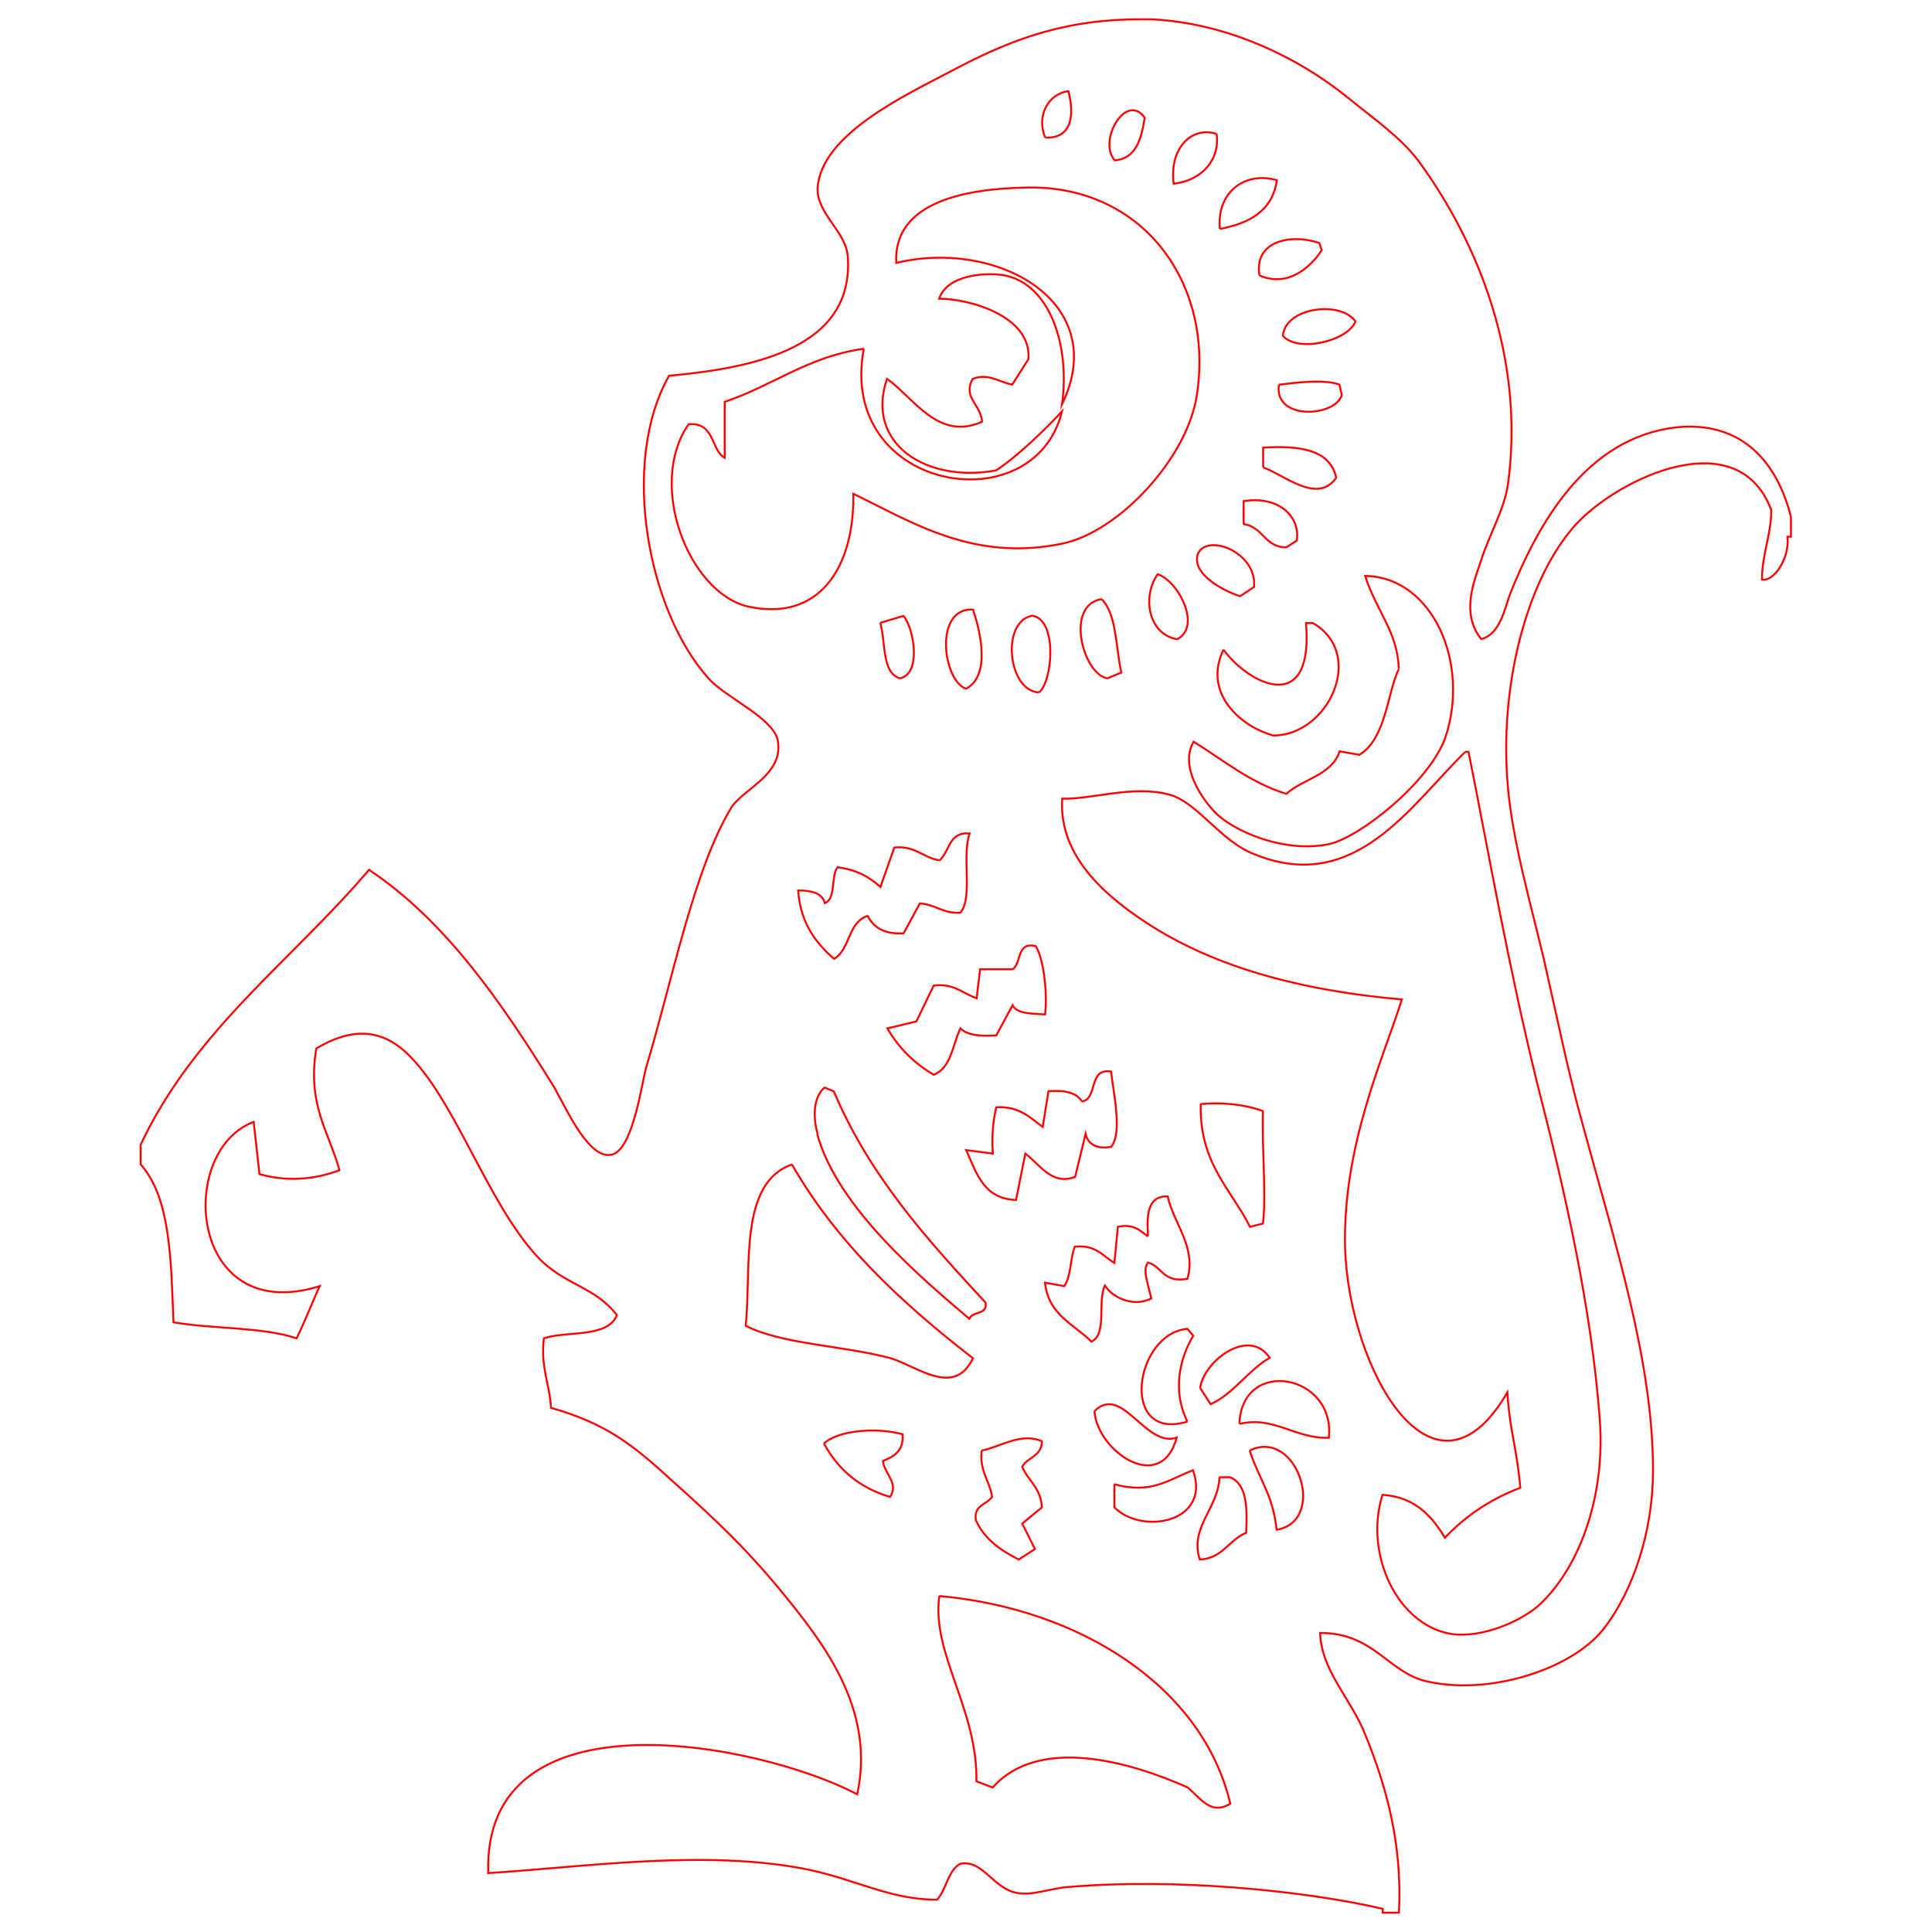
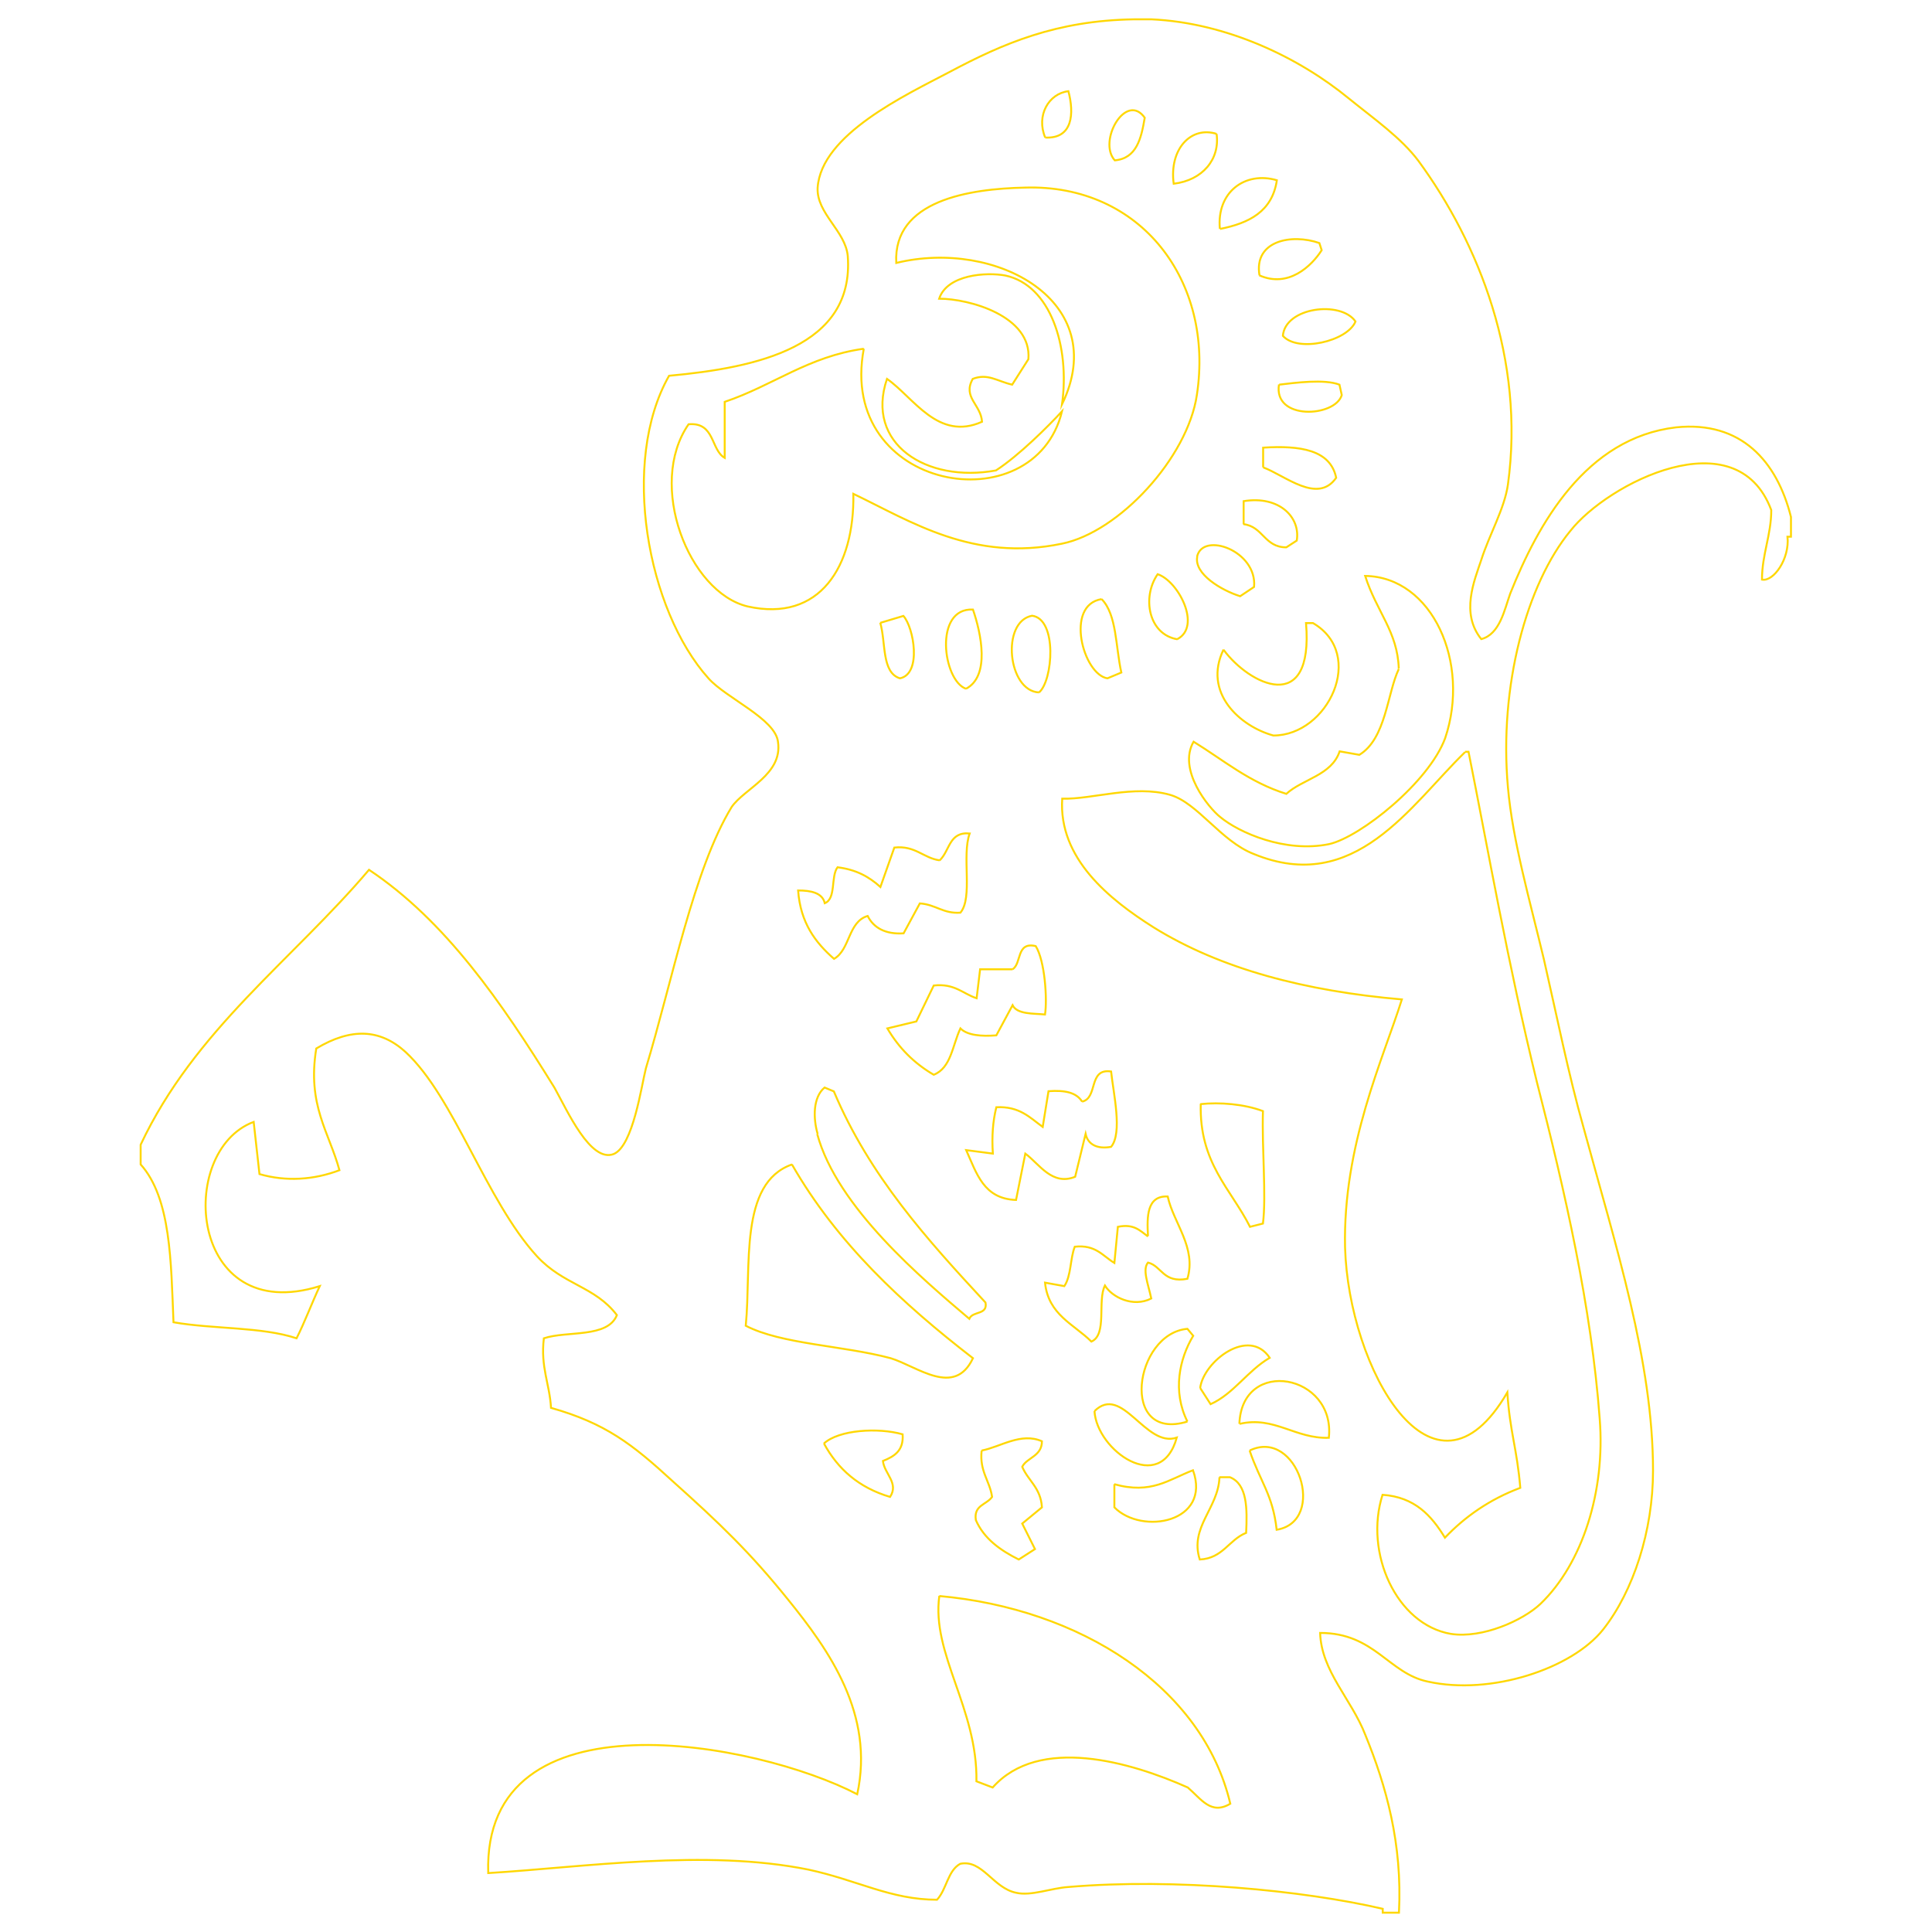
<svg xmlns="http://www.w3.org/2000/svg" viewBox="0 0 1000 1000">
-   <path clip-rule="evenodd" stroke="red" stroke-miterlimit="10" d="M587 10h9c39 1.8 76.4 19.8 102.2 41 13.2 10.7 27 20.3 36 32.3 31.2 42.6 55.2 102.7 46.3 167.5-1.8 12.6-9.6 25.8-13.8 39-3.6 10.8-10.8 27.6 0 41 9.6-2.5 12-15.2 15-23.6 14.4-36 39-80.5 85.8-86 33.7-3.5 52.3 17.6 59.5 46.4v10.2h-1.8c1.2 11.4-7.2 23.4-13.2 22.2 0-13.2 4.8-23 4.8-36-18-48-84.7-13.8-104 10.8-22.7 27.6-37 80.5-32.3 132.7 2.4 27.6 11.4 58.8 18.6 89 6.7 29.3 12.7 59.4 20.5 87 16.8 61.8 36 121.3 36 177.7 0 31.2-10.2 62.4-25.8 82.2-16.2 20.4-58.2 34.2-90.7 27-20.4-4.2-27.6-25.2-55.8-25.2.6 19.8 16.2 34.2 23.4 52.8 10.8 26.4 19.2 56.4 17.4 92h-8.4v-2c-40.8-9.5-107.5-16-162.7-11.3-9 .6-19.3 4.8-27 3-12-2.4-17.5-17.4-29-15-6.5 3.6-7 13.2-12 18.6-24 0-41.3-10.2-66.6-15.6-53.4-10.8-116.5-1.2-165.7 1.8-3-95 139.3-67.8 191-40.8 9-41.4-14.5-74.5-36-101-19.3-24-35.5-39.5-59.5-61-21-19.3-34.8-30-63-38-.7-12.5-5.5-21-3.7-36 12-4 33 0 37.8-12-11.4-15-27.6-15.5-41.4-30.5-26.5-29-42.7-82.3-68-105.7-13.2-12-28.2-12.6-46.2-1.8-4.8 29.4 6.6 43.2 12 63-13.2 5-27.6 6-41.4 2l-3-27c-40.2 15-33.7 106.2 34.2 85-4.2 9-7.8 18.7-12 27-18-6-43.2-4.7-63.7-8.3-1.3-31.2-1.3-64.2-17-81.7v-10.2C100.8 533 151.3 497 191 450.2c39.6 26.4 68.5 68.4 96 112.8 6.7 12 18.7 39 30.7 34.3C327.7 593 332 562 334.3 553 348 507.7 359 450 378.7 417.7c6.6-9.6 26.4-16.8 24-33.6-1.2-12-27-22.8-36-33C335 315.8 321 239 346.3 194.5c45.6-4.2 96-15 92.5-62-1.2-13-16.2-22-15.6-35.3 1.8-27.6 45.6-48 68.4-60C519.2 22.5 546.8 10.6 587 10M541 71.2c14.4.7 15-12.6 12-24-10.2 1.2-16.8 12.6-12 24m51.7-10C583 47 568 73 577 83c11.3-1 13.7-11.3 15.5-22m37.2 8.3c-13.2-4.2-24.6 7.8-22.2 25.8 15-1.8 24-12.7 22.2-25.8m1.8 49.2c15-3 27-9 29.4-25.2-16.3-4.8-31.3 6-29.5 25.2m-184.3 62c-28.8 4-46.8 19-72 27.5V237c-7.3-4.2-5-18.6-18.7-17.4-21.6 31.2 0 87 30.6 94.3 37.3 8.3 55.3-20.6 54.7-58.3 30 14.4 62 35.4 108 25.8 29.5-6 65-44.4 69.8-77 9-58.7-28.8-109.2-89-107.3-28.7.6-68.3 6.6-66.6 39 51.5-12.6 111.6 19.8 85.8 73.2 4.2-30-6-61.8-29.4-66.7-9.6-1.8-30-.6-34.2 12 15.6 0 48 9 46.2 31.3l-8.4 13.2c-7.8-1.8-12.6-6-20.4-3-5.4 9.6 4.2 13.2 4.8 22.2-22.8 10.2-35.4-12.6-49.2-22.2-11.4 33.6 20.4 54 56.4 47.4 12-7.8 27-22.8 34.2-30.6-14.4 58.8-116.5 41.4-102.6-32.4m204.7-38c15 6.7 27-4.7 32.3-13l-1.2-3.7c-14.3-5-34-1.3-31 16.7m12 31.2c7.7 9 33.5 3 37.7-7.3C694 155.4 665 159 664 174m-2 25c-3 18.7 29 17 32.5 5.5l-1.2-5.4c-7.8-3-22.8-1-31.2 0m-8.3 42.8c11.4 4.2 28.2 19.2 37.8 5.4-3-14.5-18.6-16.8-37.8-15.6v10.2m-10.2 29.4c10.2 1.2 10.8 12 22.2 12l5.4-3.5c2-12-9-23.4-27.5-20.4v12m-24 16.7c-1.8 9 12.6 17.5 22.2 20.5l7.2-4.8c1.7-18.7-26.5-28.8-29.5-15.7m-10.2 42.7c12.6-6.6.6-30-10.2-33.6-8.3 12-4.7 31.3 10.3 33.7M724 346.3c-6 12.6-6.6 36-20.4 44.4l-10.2-1.8c-4.2 12.5-19.2 14.3-27.6 22-19.2-6-32.4-17.4-48-27-8.4 14.5 7.8 34.3 13.8 39 9.6 8 33.6 18.7 56.4 14 16.2-3.7 51.6-32 60-54.8 13.2-39-6.6-83.5-41.4-84 6 18.7 16.8 28.8 17.4 48m-153.8-36c-19.2 3-9.6 39 3 41l7.2-3c-3-13.3-2.3-30-10.2-38M500 356.5c12.6-6.6 7.8-28.8 3.6-41-20.4-1-15.6 36.8-3.6 41m-44.4-34.2c3 10.2.6 25.8 10.2 28.8 11.4-2.3 7.2-26.3 1.8-32.3l-12 3.6m82.2 36c7.2-6 9.6-38-3.6-39.7-16.2 3-12.6 39 3.6 39.7m95.5-22.2c-10.8 22.3 8.4 39.7 25.8 44.5 28.3 0 48.2-42 20.5-58.2H676c4 48.6-29.5 31.8-42.7 13.8m125 53c-28.3 27.5-57 74.3-109.4 52.7-17-6.6-29-26.5-43.3-30.6-18.6-5.3-40.2 2.4-55.8 2-2 31 24.5 52.2 47.3 66.6 34.8 21.6 78.7 33 128.5 37.3-9.6 30.5-30.6 75.5-29.4 128.4 1.8 62.4 45.6 141 84 75 1.3 20.5 5 29 6.7 49.4-16 6-28.7 15-39 25.8-7-11.4-15.5-21-32.3-22.2-9.6 30 7.2 67.2 35.4 72 16.3 2.5 37.3-7 46.3-15.5C819 809.4 831 772 828 734.3c-4.3-57.7-18-117.7-32.5-174.2-15-61.2-25.2-120-35.4-171h-1.8m-272 56.2c-8.4-1.2-12.6-7.8-23.4-6.6l-7.2 20.4c-6-5.4-12.6-9-22.2-10.2-3.6 4.8-.6 16.2-6.6 18.6-1.2-5.4-7.2-6.6-13.8-6.6 1.2 16.8 9 27 18.6 35.4 8.4-4.8 7.2-19.2 17.4-22.2 3 6 9 9.6 18.6 9l8.4-15.5c8.4.6 12 5.4 21 4.8 6.6-7.8.6-29.5 4.8-41-10.8-1-10.2 9-15.6 14m37.8 56.3h-16.8l-1.8 15c-7.2-2.4-11.4-7.8-22.2-6.6l-9 18.6-15 3.6c6 10.2 13.8 18 24 24 9-3.6 9.6-15 13.8-24 3.6 3.6 10.8 4.2 18.6 3.6l8.4-15.6c2.4 4.8 10.8 4.2 16.8 4.8 1.2-7.8 0-27.6-4.8-35.4-10.2-2.4-7.2 9-12 12m36 68.5c-3-4.8-9-6-17.4-5.4l-3 18.5c-6.6-4.8-12-10.8-24-10.2-1.8 7.2-2.4 15-1.8 24l-13.8-1.8c5.4 12 9 25.2 25.8 25.8l4.8-24c7.2 5.3 13.8 16.8 25.8 12l5.4-22.2c1.2 5.5 6 8 13.2 6.7 6-7.2 1.2-27.6 0-39-12-1.8-6.6 13.7-15 15.6M423 587c10.3 38 54.7 75.2 78.7 95.6 1.8-4.2 9.6-1.8 8.4-8.4-30-32.4-60-65.4-78.5-109.3l-4.8-2c-6 5-6 15.7-3.6 24m198.3-15.6C620.7 602 637 615.2 647 635l6.7-1.7c1.8-14.5-.6-39 0-58.2-9.6-3.6-22.2-4.7-32.4-3.6M410 602.7c-27.7 9.6-21 53-24 83.5 18.5 9.6 50.3 10.2 75 16.8 13.8 4.2 33 20.4 42.6 0-36.6-28.3-70.3-59.5-93.7-100.3M594.2 640c-4.2-3-7.2-6.7-15.6-5l-1.8 18.7c-6-3.6-9.7-9.6-20.5-8.4-2.4 6-1.8 15-5.4 20.4l-10-1.8c1.7 16.7 15 21.5 24 30.5 8.3-3.6 3-21 7-29 3.7 6 14.5 11.5 24 6.7-1.7-7.8-4.7-15-1.7-18.6 7.2 1.8 7.8 10.8 20.4 8.4 4.8-16.2-7.2-28.8-10.2-42.6-10.8-.5-10.8 10.3-10.2 20.5m20.4 96c-7.8-15.6-4.2-32.4 3-44.4l-3-3.6c-27.6 2.4-35.4 58.8 0 48m6.6-17.4l5.4 8.4c12-5.4 19.2-17.4 30.6-24-10.8-16.2-34.2 1.8-36 15.6m20.4 18.6c18-4.2 28.8 7.8 46.2 7.2 3.6-33-45-42-46.3-7.2m-75-6.6c1.2 20.4 34.2 43.8 42.6 13.7-16.2 5.5-28.2-28-42.6-13.7m-140 16.8c7.2 13.2 18 22.8 34.2 27.6 4.7-7.2-3-12-3.7-18.6 6-2.4 10.8-5.4 10.2-13.8-12.6-3.6-33-2.4-40.8 4.8m81.7 3.6c-1.2 10.8 4.2 15.6 5.4 24-3 4.2-9.6 4.2-8.4 12 4.2 9.6 12.6 15.6 22.2 20.4l8.4-5.4-6.6-13.2 10.2-8.4c-.6-10.2-7.2-13.8-10.2-21 2.4-4.8 10.2-5.4 10.2-13.2-10.8-4.8-21.6 3-31.2 4.8m138.7 0c5.5 16.2 12 22.8 14 41 26.4-4.4 10.7-53-14-41m-70 17.4v12c14.3 14.5 50.3 7.8 40.7-19.2-12.6 4.8-21.6 12.6-40.8 7.2m54.5-3.6c-.6 16.2-15.6 25.8-10.2 42.6 12-.6 15-10.2 24-13.8.6-12.6.6-25.2-8.4-28.8h-5.5M486.2 826c-4.2 30 19.8 58.3 19.2 96l8.4 3.2c24-27 71.4-13.2 101 0 7 6 12 14.4 22 8.4-14.3-60.7-78-101-150.6-107.5" fill="none" />
+   <path clip-rule="evenodd" stroke="gold" stroke-miterlimit="10" d="M587 10h9c39 1.8 76.4 19.8 102.2 41 13.2 10.7 27 20.3 36 32.3 31.2 42.6 55.2 102.7 46.3 167.5-1.8 12.6-9.6 25.8-13.8 39-3.6 10.8-10.8 27.6 0 41 9.6-2.5 12-15.2 15-23.6 14.4-36 39-80.5 85.8-86 33.7-3.5 52.3 17.6 59.5 46.4v10.2h-1.8c1.2 11.4-7.2 23.4-13.2 22.2 0-13.2 4.8-23 4.8-36-18-48-84.7-13.8-104 10.8-22.7 27.6-37 80.5-32.3 132.7 2.4 27.6 11.4 58.8 18.6 89 6.7 29.3 12.7 59.4 20.5 87 16.8 61.8 36 121.3 36 177.7 0 31.2-10.2 62.4-25.8 82.2-16.2 20.4-58.2 34.2-90.7 27-20.4-4.2-27.6-25.2-55.8-25.2.6 19.8 16.2 34.2 23.4 52.8 10.8 26.4 19.2 56.4 17.4 92h-8.4v-2c-40.8-9.5-107.5-16-162.7-11.3-9 .6-19.3 4.8-27 3-12-2.4-17.5-17.4-29-15-6.5 3.6-7 13.2-12 18.6-24 0-41.3-10.2-66.6-15.6-53.4-10.8-116.5-1.2-165.7 1.8-3-95 139.3-67.8 191-40.8 9-41.4-14.5-74.5-36-101-19.3-24-35.5-39.5-59.5-61-21-19.3-34.8-30-63-38-.7-12.5-5.5-21-3.7-36 12-4 33 0 37.8-12-11.4-15-27.6-15.5-41.4-30.5-26.5-29-42.7-82.3-68-105.7-13.2-12-28.2-12.6-46.2-1.8-4.8 29.4 6.6 43.2 12 63-13.2 5-27.6 6-41.4 2l-3-27c-40.2 15-33.7 106.2 34.2 85-4.2 9-7.8 18.7-12 27-18-6-43.2-4.7-63.7-8.3-1.3-31.2-1.3-64.2-17-81.7v-10.2C100.8 533 151.3 497 191 450.2c39.6 26.4 68.5 68.4 96 112.8 6.7 12 18.7 39 30.7 34.3C327.7 593 332 562 334.3 553 348 507.7 359 450 378.7 417.7c6.6-9.6 26.4-16.8 24-33.6-1.2-12-27-22.8-36-33C335 315.8 321 239 346.3 194.5c45.6-4.2 96-15 92.5-62-1.2-13-16.2-22-15.6-35.3 1.8-27.6 45.6-48 68.4-60C519.2 22.5 546.8 10.6 587 10M541 71.2c14.4.7 15-12.6 12-24-10.2 1.2-16.8 12.6-12 24m51.7-10C583 47 568 73 577 83c11.3-1 13.7-11.3 15.5-22m37.2 8.3c-13.2-4.2-24.6 7.8-22.2 25.8 15-1.8 24-12.7 22.2-25.8m1.8 49.2c15-3 27-9 29.4-25.2-16.3-4.8-31.3 6-29.5 25.2m-184.3 62c-28.8 4-46.8 19-72 27.5V237c-7.3-4.2-5-18.6-18.7-17.4-21.6 31.2 0 87 30.6 94.3 37.3 8.3 55.3-20.6 54.7-58.3 30 14.4 62 35.4 108 25.8 29.5-6 65-44.4 69.8-77 9-58.7-28.8-109.2-89-107.3-28.7.6-68.3 6.6-66.6 39 51.5-12.6 111.6 19.8 85.8 73.2 4.2-30-6-61.8-29.4-66.7-9.6-1.8-30-.6-34.2 12 15.6 0 48 9 46.2 31.3l-8.4 13.2c-7.8-1.8-12.6-6-20.4-3-5.4 9.6 4.2 13.2 4.8 22.2-22.8 10.2-35.4-12.6-49.2-22.2-11.4 33.6 20.4 54 56.4 47.4 12-7.8 27-22.8 34.2-30.6-14.4 58.8-116.5 41.4-102.6-32.4m204.7-38c15 6.7 27-4.7 32.3-13l-1.2-3.7c-14.3-5-34-1.3-31 16.7m12 31.2c7.7 9 33.5 3 37.7-7.3C694 155.4 665 159 664 174m-2 25c-3 18.7 29 17 32.5 5.5l-1.2-5.4c-7.8-3-22.8-1-31.2 0m-8.3 42.8c11.4 4.2 28.2 19.2 37.8 5.4-3-14.5-18.6-16.8-37.8-15.6v10.2m-10.2 29.4c10.2 1.2 10.8 12 22.2 12l5.4-3.5c2-12-9-23.4-27.5-20.4v12m-24 16.7c-1.8 9 12.6 17.5 22.2 20.5l7.2-4.8c1.7-18.7-26.5-28.8-29.5-15.7m-10.2 42.7c12.6-6.6.6-30-10.2-33.6-8.3 12-4.7 31.3 10.3 33.7M724 346.3c-6 12.6-6.6 36-20.4 44.4l-10.2-1.8c-4.2 12.5-19.2 14.3-27.6 22-19.2-6-32.4-17.4-48-27-8.4 14.5 7.8 34.3 13.8 39 9.6 8 33.6 18.7 56.4 14 16.2-3.7 51.6-32 60-54.8 13.2-39-6.6-83.5-41.4-84 6 18.7 16.8 28.8 17.4 48m-153.8-36c-19.2 3-9.6 39 3 41l7.2-3c-3-13.3-2.3-30-10.2-38M500 356.5c12.6-6.6 7.8-28.8 3.6-41-20.4-1-15.6 36.8-3.6 41m-44.4-34.2c3 10.2.6 25.8 10.2 28.8 11.4-2.3 7.2-26.3 1.8-32.3l-12 3.6m82.2 36c7.2-6 9.6-38-3.6-39.7-16.2 3-12.6 39 3.6 39.7m95.5-22.2c-10.8 22.3 8.4 39.7 25.8 44.5 28.3 0 48.2-42 20.5-58.2H676c4 48.6-29.5 31.8-42.7 13.8m125 53c-28.3 27.5-57 74.3-109.4 52.7-17-6.6-29-26.5-43.3-30.6-18.6-5.3-40.2 2.4-55.8 2-2 31 24.5 52.2 47.3 66.6 34.8 21.6 78.7 33 128.5 37.3-9.6 30.5-30.6 75.5-29.4 128.4 1.8 62.4 45.6 141 84 75 1.3 20.5 5 29 6.7 49.4-16 6-28.7 15-39 25.8-7-11.4-15.5-21-32.3-22.2-9.6 30 7.2 67.2 35.4 72 16.3 2.5 37.3-7 46.3-15.5C819 809.4 831 772 828 734.3c-4.3-57.7-18-117.7-32.5-174.2-15-61.2-25.2-120-35.4-171h-1.8m-272 56.2c-8.4-1.2-12.6-7.8-23.4-6.6l-7.2 20.4c-6-5.4-12.6-9-22.2-10.2-3.6 4.8-.6 16.2-6.6 18.6-1.2-5.4-7.2-6.6-13.8-6.6 1.2 16.8 9 27 18.6 35.4 8.4-4.8 7.2-19.2 17.4-22.2 3 6 9 9.6 18.6 9l8.4-15.5c8.4.6 12 5.4 21 4.8 6.6-7.8.6-29.5 4.8-41-10.8-1-10.2 9-15.6 14m37.8 56.3h-16.8l-1.8 15c-7.2-2.4-11.4-7.8-22.2-6.6l-9 18.6-15 3.6c6 10.2 13.8 18 24 24 9-3.6 9.6-15 13.8-24 3.6 3.6 10.8 4.2 18.6 3.6l8.4-15.6c2.4 4.8 10.8 4.2 16.8 4.8 1.2-7.8 0-27.6-4.8-35.4-10.2-2.4-7.2 9-12 12m36 68.5c-3-4.8-9-6-17.4-5.4l-3 18.5c-6.6-4.8-12-10.8-24-10.2-1.8 7.2-2.4 15-1.8 24l-13.8-1.8c5.4 12 9 25.2 25.8 25.8l4.8-24c7.2 5.3 13.8 16.8 25.8 12l5.4-22.2c1.2 5.5 6 8 13.2 6.7 6-7.2 1.2-27.6 0-39-12-1.8-6.6 13.7-15 15.6M423 587c10.3 38 54.7 75.2 78.7 95.6 1.8-4.2 9.6-1.8 8.4-8.4-30-32.4-60-65.4-78.5-109.3l-4.8-2c-6 5-6 15.7-3.6 24m198.3-15.6C620.7 602 637 615.2 647 635l6.7-1.7c1.8-14.5-.6-39 0-58.2-9.6-3.6-22.2-4.7-32.4-3.6M410 602.7c-27.7 9.6-21 53-24 83.5 18.5 9.6 50.3 10.2 75 16.8 13.8 4.2 33 20.4 42.6 0-36.6-28.3-70.3-59.5-93.7-100.3M594.2 640c-4.2-3-7.2-6.7-15.6-5l-1.8 18.7c-6-3.6-9.7-9.6-20.5-8.4-2.4 6-1.8 15-5.4 20.4l-10-1.8c1.7 16.7 15 21.5 24 30.5 8.3-3.6 3-21 7-29 3.7 6 14.5 11.5 24 6.7-1.7-7.8-4.7-15-1.7-18.6 7.2 1.8 7.8 10.8 20.4 8.4 4.8-16.2-7.2-28.8-10.2-42.6-10.8-.5-10.8 10.3-10.2 20.5m20.4 96c-7.8-15.6-4.2-32.4 3-44.4l-3-3.6c-27.6 2.4-35.4 58.8 0 48m6.6-17.4l5.4 8.4c12-5.4 19.2-17.4 30.6-24-10.8-16.2-34.2 1.8-36 15.6m20.4 18.6c18-4.2 28.8 7.8 46.2 7.2 3.6-33-45-42-46.3-7.2m-75-6.6c1.2 20.4 34.2 43.8 42.6 13.7-16.2 5.5-28.2-28-42.6-13.7m-140 16.8c7.2 13.2 18 22.8 34.2 27.6 4.7-7.2-3-12-3.7-18.6 6-2.4 10.8-5.4 10.2-13.8-12.6-3.6-33-2.4-40.8 4.8m81.7 3.6c-1.2 10.8 4.2 15.6 5.4 24-3 4.2-9.6 4.2-8.4 12 4.2 9.6 12.6 15.6 22.2 20.4l8.4-5.4-6.6-13.2 10.2-8.4c-.6-10.2-7.2-13.8-10.2-21 2.4-4.8 10.2-5.4 10.2-13.2-10.8-4.8-21.6 3-31.2 4.8m138.7 0c5.5 16.2 12 22.8 14 41 26.4-4.4 10.7-53-14-41m-70 17.4v12c14.3 14.5 50.3 7.8 40.7-19.2-12.6 4.8-21.6 12.6-40.8 7.2m54.5-3.6c-.6 16.2-15.6 25.8-10.2 42.6 12-.6 15-10.2 24-13.8.6-12.6.6-25.2-8.4-28.8h-5.5M486.2 826c-4.2 30 19.8 58.3 19.2 96l8.4 3.2c24-27 71.4-13.2 101 0 7 6 12 14.4 22 8.4-14.3-60.7-78-101-150.6-107.5" fill="none" />
</svg>
